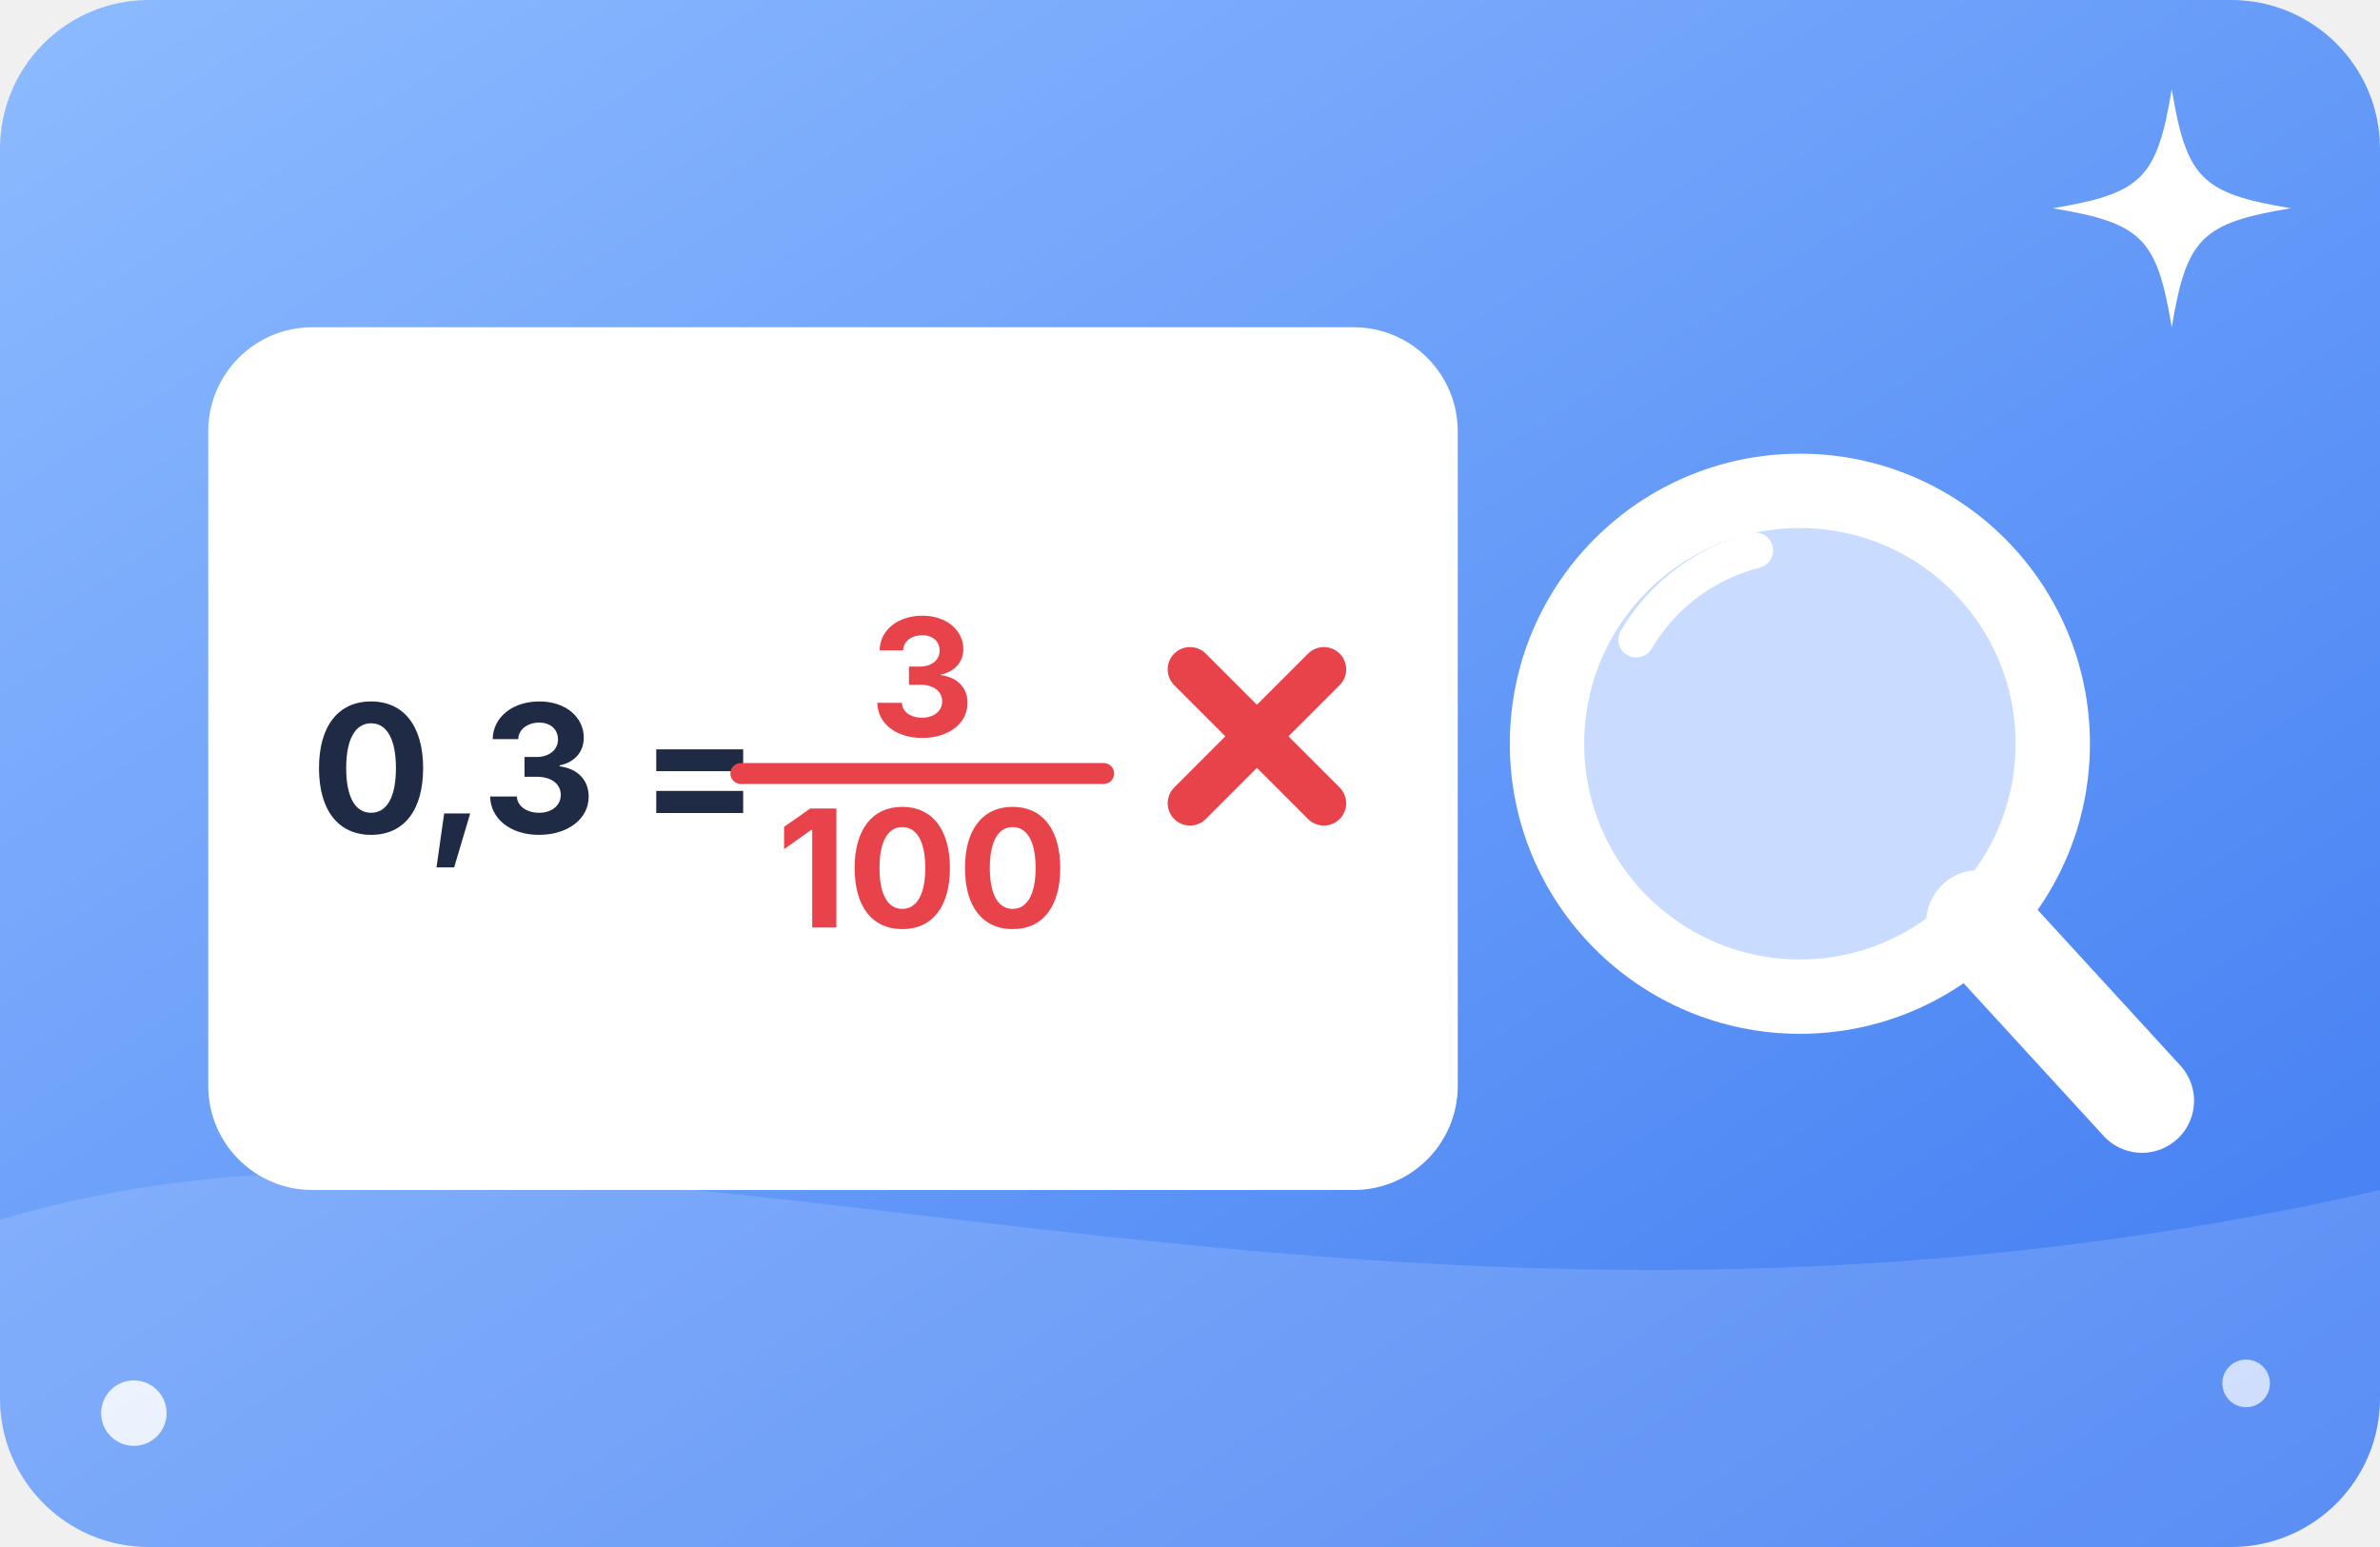
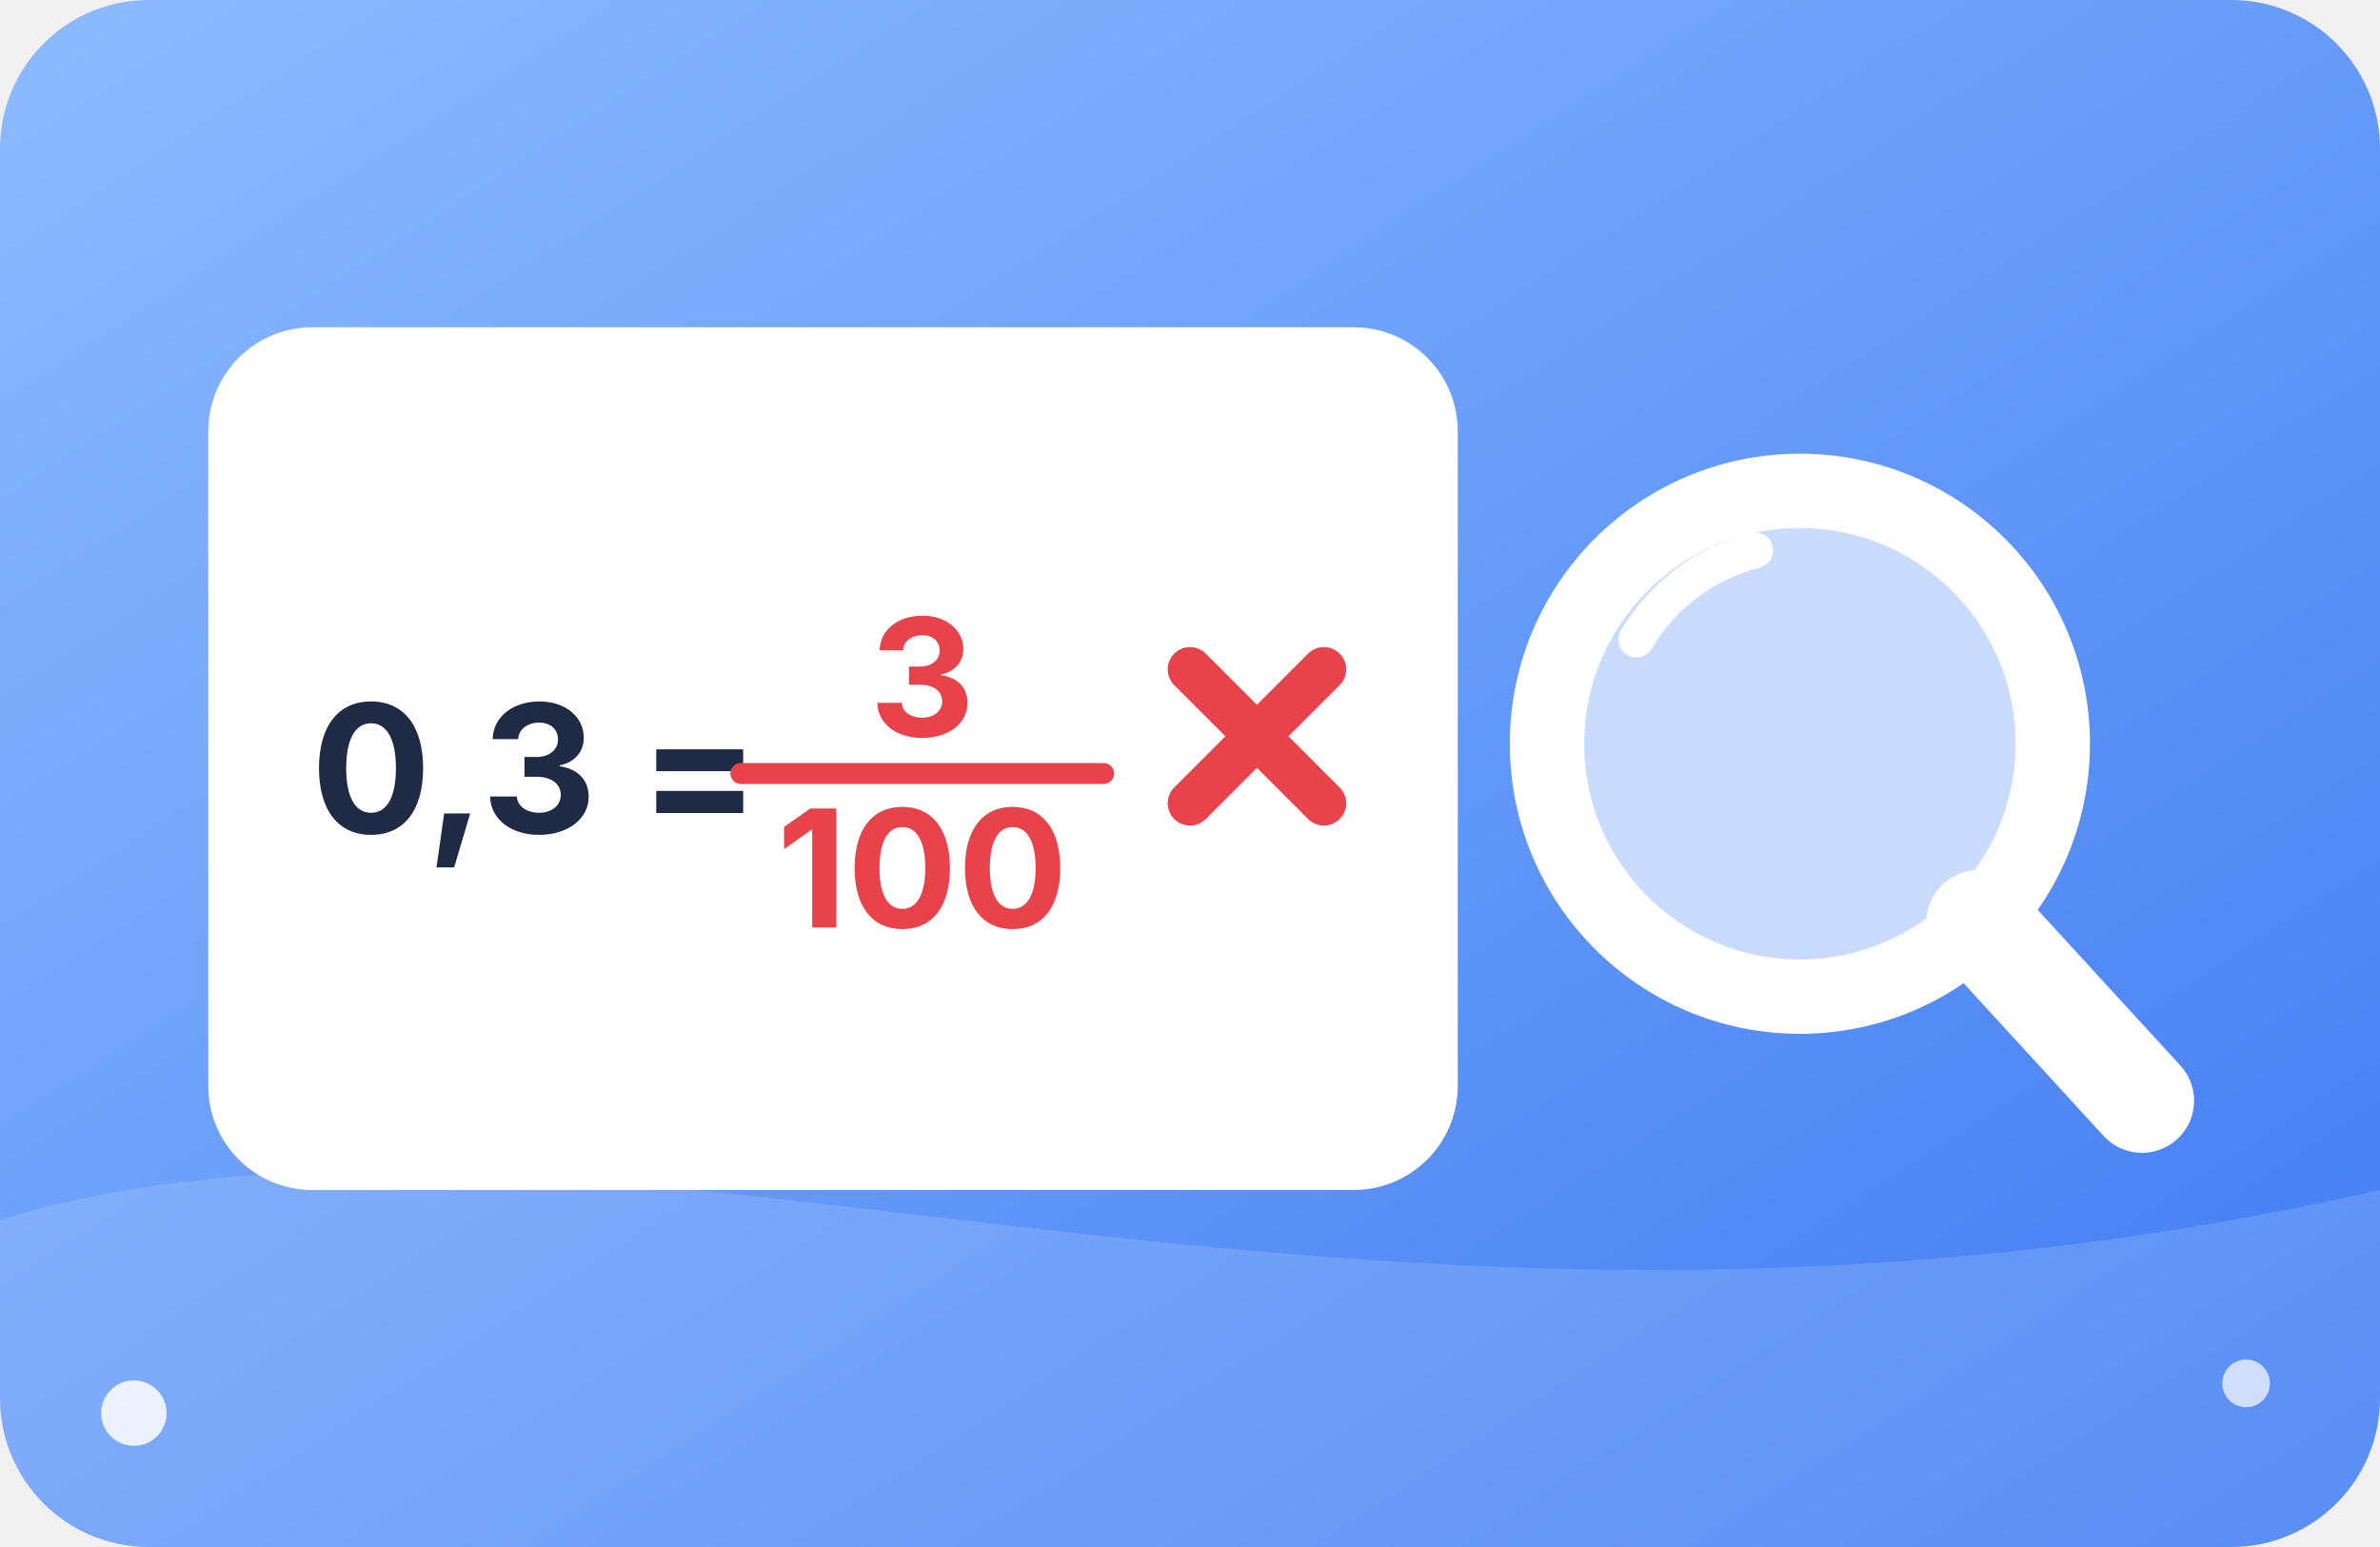
<svg xmlns="http://www.w3.org/2000/svg" viewBox="0 0 160 104" role="img" aria-label="Катаны тап">
  <defs>
    <linearGradient id="ftg" x1="0" y1="0" x2="1" y2="1">
      <stop offset="0" stop-color="#8DBBFF" />
      <stop offset="1" stop-color="#3F7BF2" />
    </linearGradient>
    <clipPath id="ftc">
      <rect width="160" height="104" rx="10" />
    </clipPath>
  </defs>
  <g clip-path="url(#ftc)">
    <rect width="160" height="104" fill="url(#ftg)" />
    <path d="M0 82C40 70 90 96 160 80V104H0Z" fill="#fff" opacity=".14" />
  </g>
  <circle cx="9" cy="95" r="2.2" fill="#fff" opacity=".85" />
  <circle cx="151" cy="93" r="1.6" fill="#fff" opacity=".7" />
-   <g transform="translate(146 14)">
-     <path d="M0-8C1-2 2-1 8 0 2 1 1 2 0 8-1 2-2 1-8 0-2-1-1-2 0-8Z" fill="#fff" />
-   </g>
  <rect x="14" y="22" width="84" height="58" rx="7" fill="#fff" />
  <text x="36" y="56" font-family="Inter,system-ui,sans-serif" font-weight="700" text-anchor="middle" font-size="12" fill="#1F2A44">0,3 =</text>
  <g font-family="Inter,system-ui,sans-serif" font-weight="700" text-anchor="middle" font-size="11" fill="#E8434B">
    <text x="62" y="49.5">3</text>
    <text x="62" y="62.35">100</text>
  </g>
  <path d="M49.8 52H74.2" stroke="#E8434B" stroke-width="1.4" stroke-linecap="round" />
  <path d="M80 45l9 9M89 45l-9 9" stroke="#E8434B" stroke-width="3" stroke-linecap="round" />
  <circle cx="121" cy="50" r="17" fill="#C9DCFF" stroke="#fff" stroke-width="5" />
  <path d="M110 43a13 13 0 0 1 8-6" stroke="#fff" stroke-width="2.4" fill="none" stroke-linecap="round" />
  <path d="M133 62l11 12" stroke="#fff" stroke-width="7" stroke-linecap="round" />
</svg>
